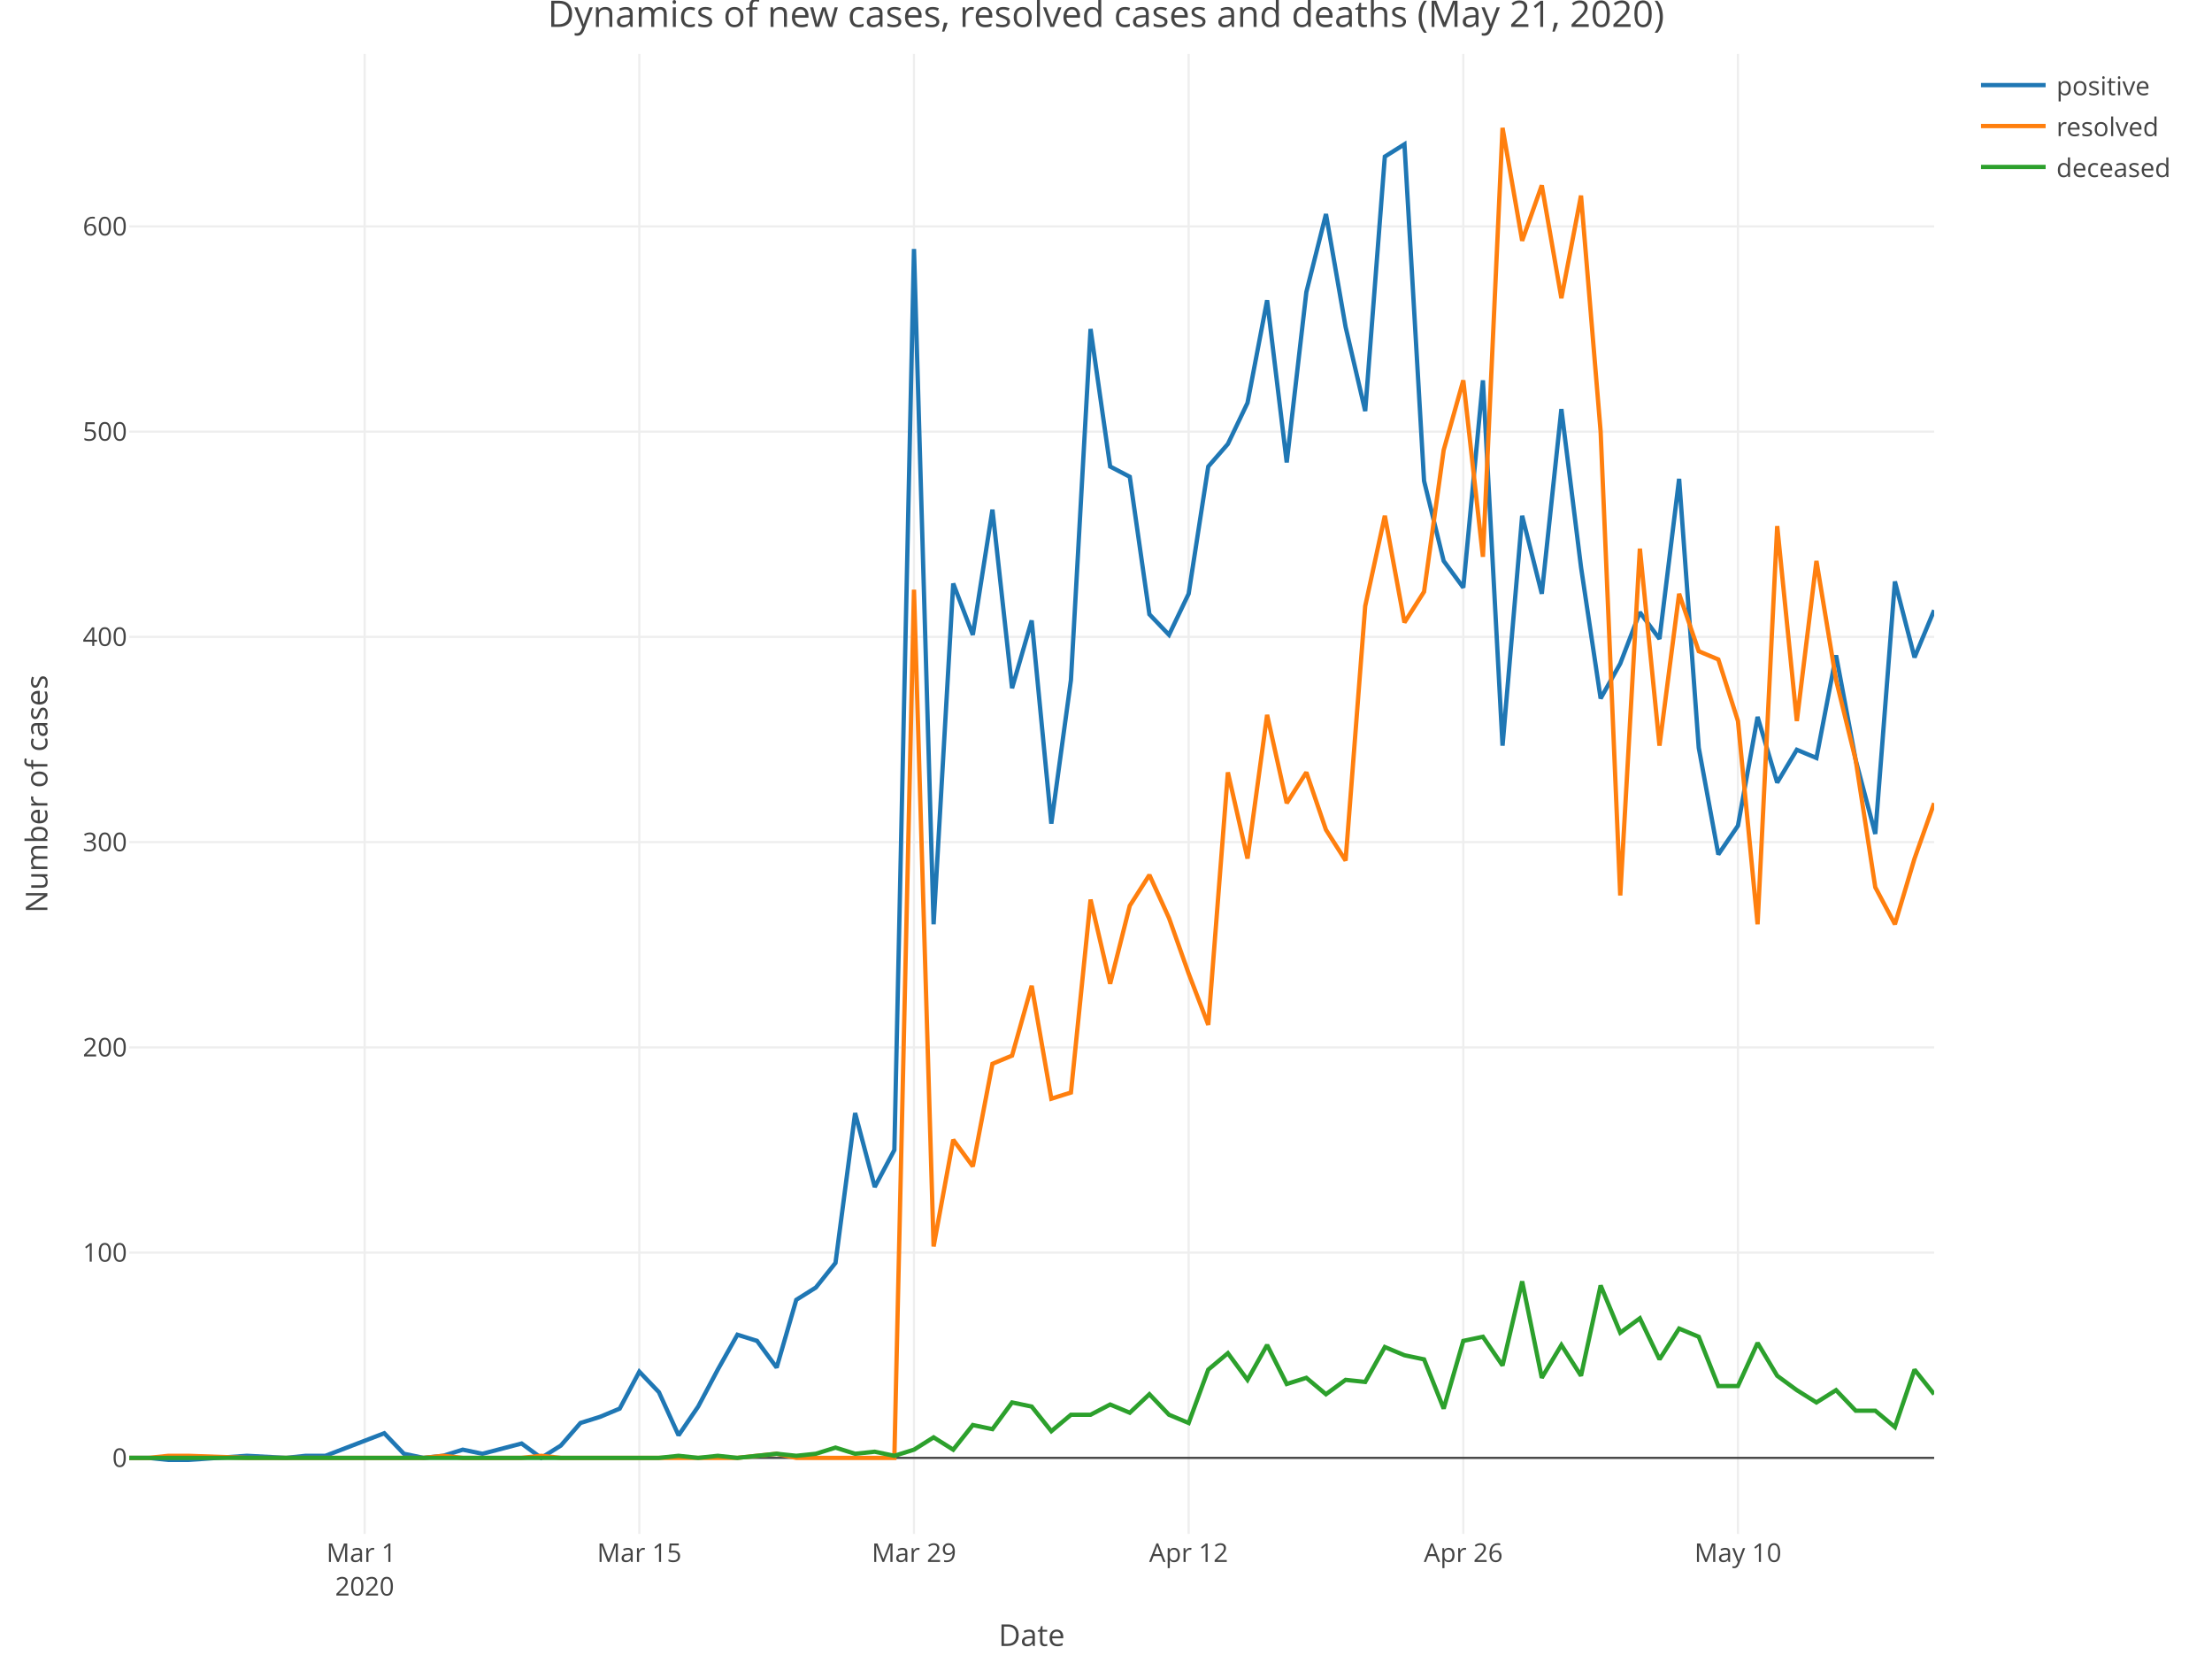
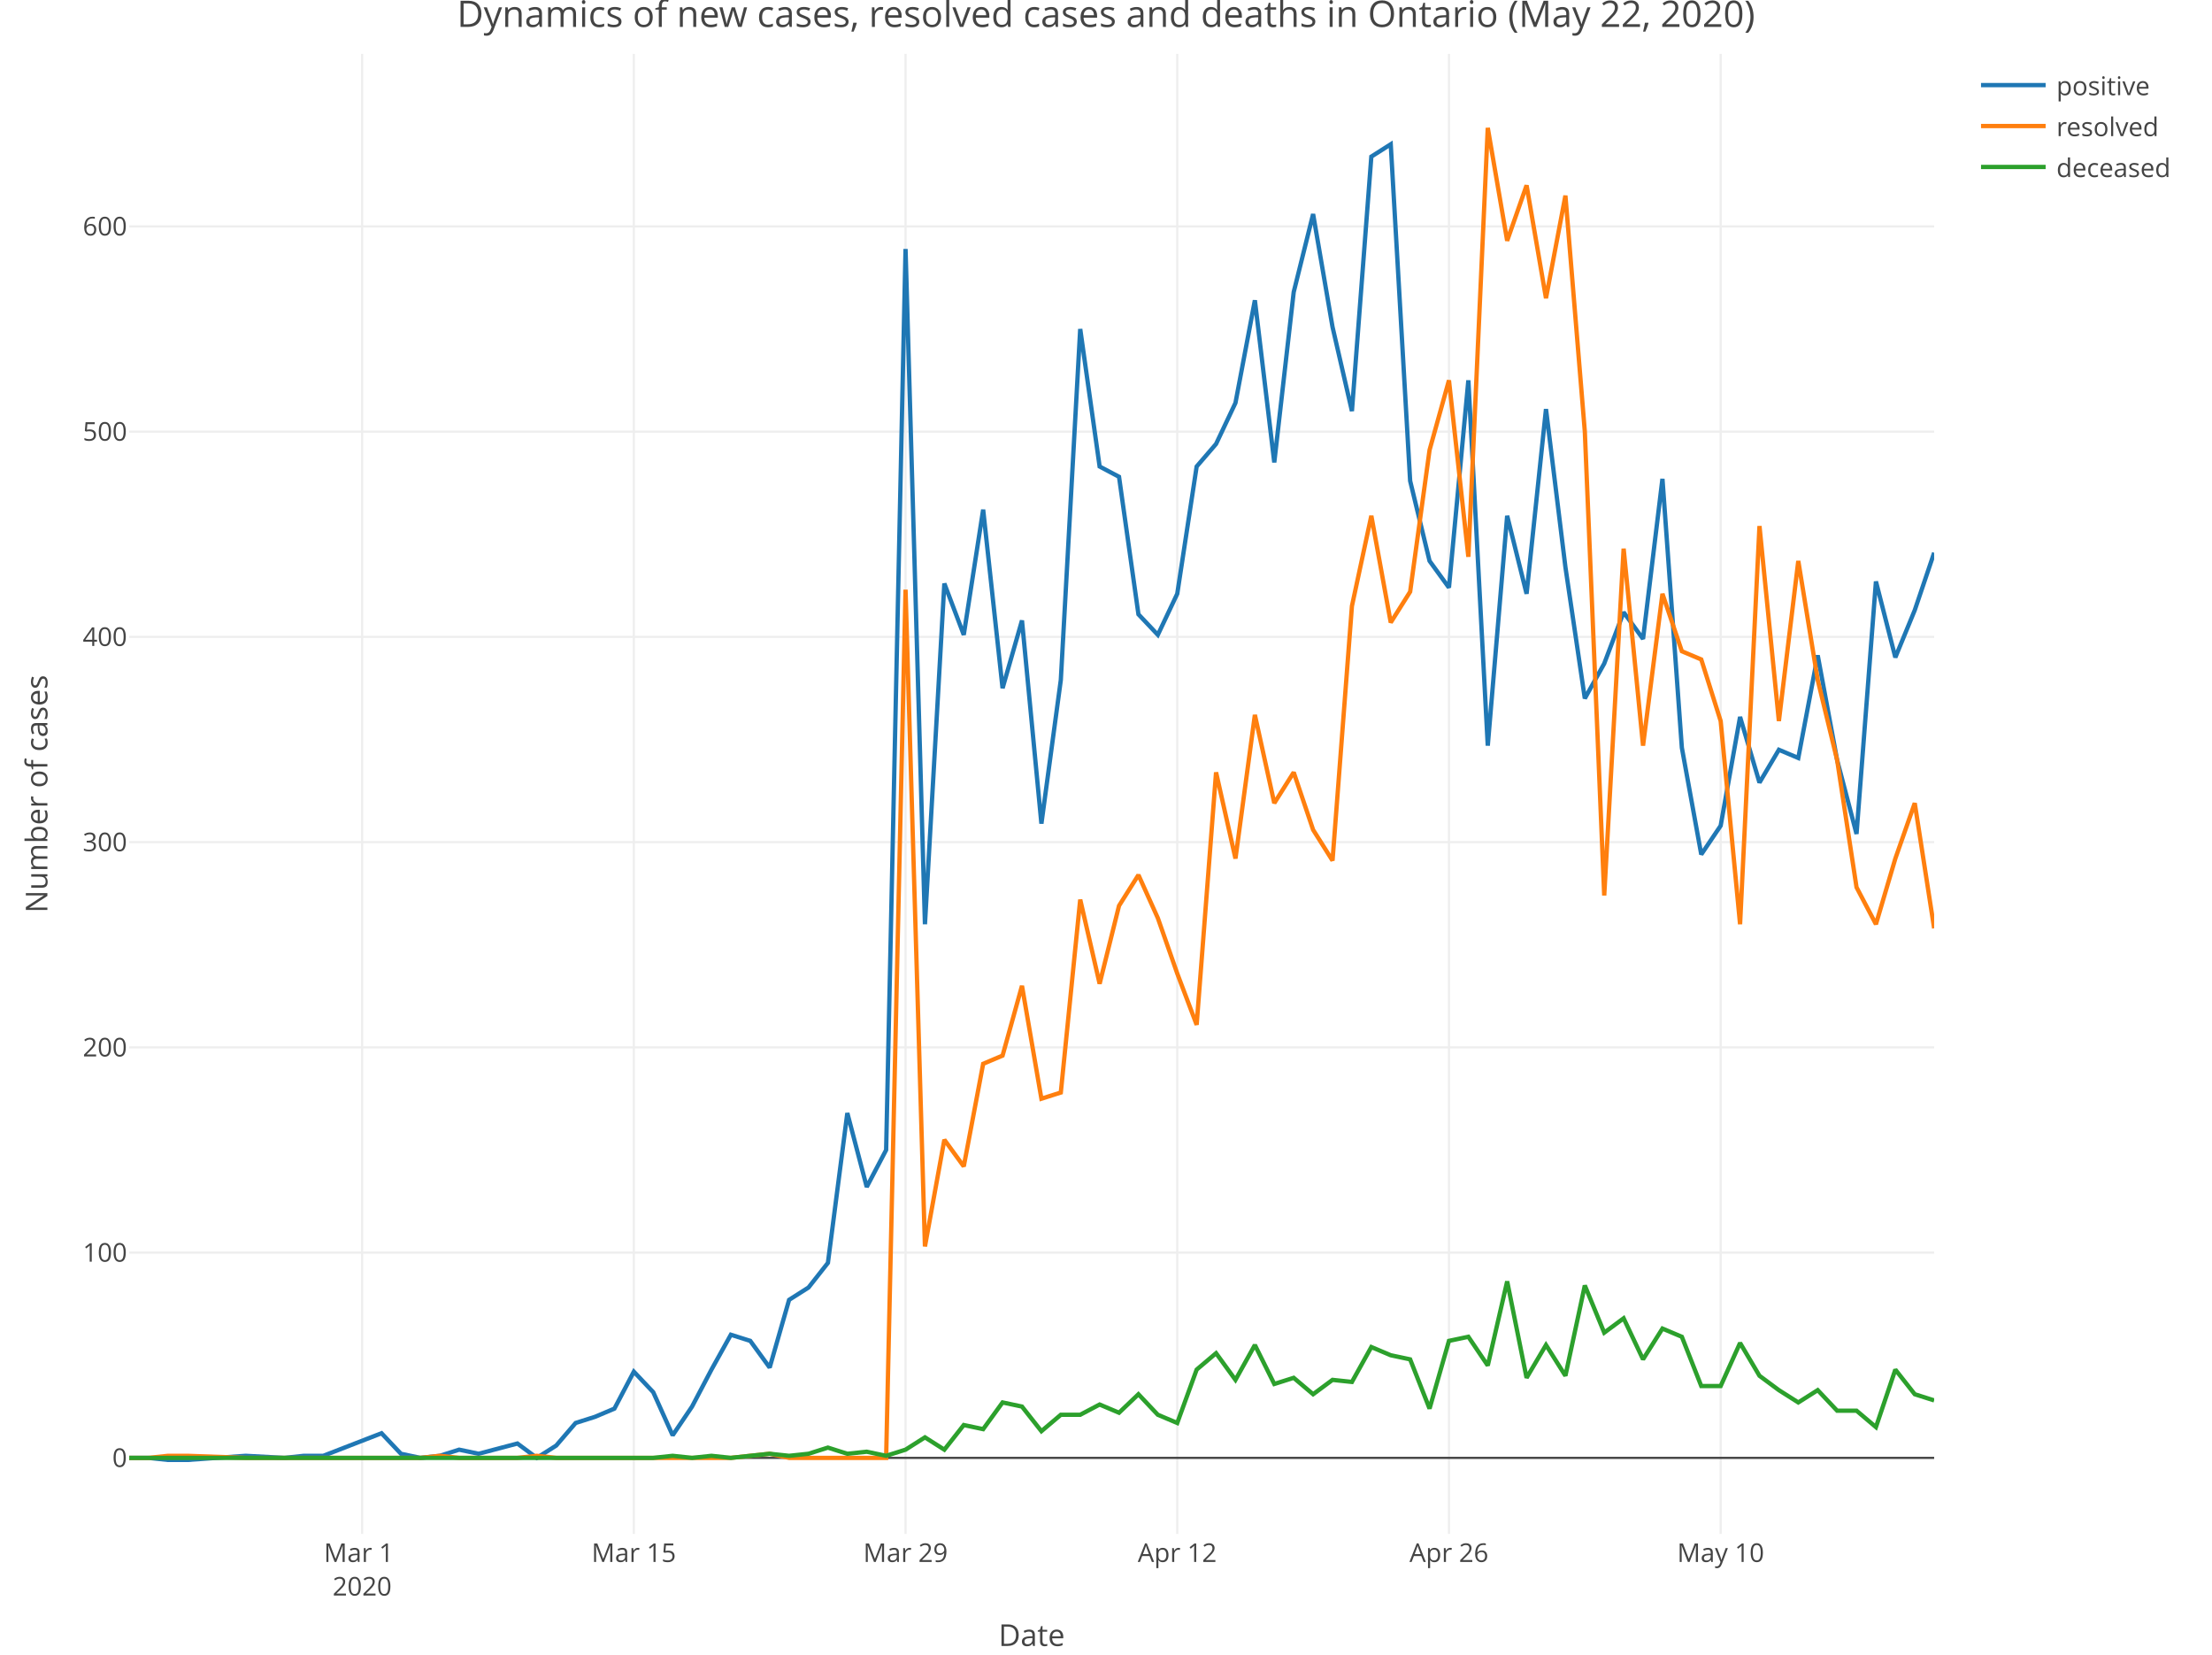
<svg xmlns="http://www.w3.org/2000/svg" class="main-svg" width="1027" height="768" style="" viewBox="0 0 1027 768">
  <rect x="0" y="0" width="1027" height="768" style="fill: rgb(255, 255, 255); fill-opacity: 1;" />
-   <defs id="defs-14c40d">
+   <defs id="defs-aa6aa7">
    <g class="clips">
-       <clipPath id="clip14c40dxyplot" class="plotclip">
+       <clipPath id="clipaa6aa7xyplot" class="plotclip">
        <rect width="838" height="687" />
      </clipPath>
-       <clipPath class="axesclip" id="clip14c40dx">
+       <clipPath class="axesclip" id="clipaa6aa7x">
        <rect x="60" y="0" width="838" height="768" />
      </clipPath>
-       <clipPath class="axesclip" id="clip14c40dy">
+       <clipPath class="axesclip" id="clipaa6aa7y">
        <rect x="0" y="25" width="1027" height="687" />
      </clipPath>
-       <clipPath class="axesclip" id="clip14c40dxy">
+       <clipPath class="axesclip" id="clipaa6aa7xy">
        <rect x="60" y="25" width="838" height="687" />
      </clipPath>
    </g>
    <g class="gradients" />
  </defs>
  <g class="bglayer" />
  <g class="layer-below">
    <g class="imagelayer" />
    <g class="shapelayer" />
  </g>
  <g class="cartesianlayer">
    <g class="subplot xy">
      <g class="layer-subplot">
        <g class="shapelayer" />
        <g class="imagelayer" />
      </g>
      <g class="gridlayer">
        <g class="x">
-           <path class="xgrid crisp" transform="translate(169.3,0)" d="M0,25v687" style="stroke: rgb(238, 238, 238); stroke-opacity: 1; stroke-width: 1px;" />
-           <path class="xgrid crisp" transform="translate(296.83,0)" d="M0,25v687" style="stroke: rgb(238, 238, 238); stroke-opacity: 1; stroke-width: 1px;" />
-           <path class="xgrid crisp" transform="translate(424.35,0)" d="M0,25v687" style="stroke: rgb(238, 238, 238); stroke-opacity: 1; stroke-width: 1px;" />
-           <path class="xgrid crisp" transform="translate(551.87,0)" d="M0,25v687" style="stroke: rgb(238, 238, 238); stroke-opacity: 1; stroke-width: 1px;" />
-           <path class="xgrid crisp" transform="translate(679.39,0)" d="M0,25v687" style="stroke: rgb(238, 238, 238); stroke-opacity: 1; stroke-width: 1px;" />
-           <path class="xgrid crisp" transform="translate(806.91,0)" d="M0,25v687" style="stroke: rgb(238, 238, 238); stroke-opacity: 1; stroke-width: 1px;" />
+           <path class="xgrid crisp" transform="translate(168.13,0)" d="M0,25v687" style="stroke: rgb(238, 238, 238); stroke-opacity: 1; stroke-width: 1px;" />
+           <path class="xgrid crisp" transform="translate(294.28,0)" d="M0,25v687" style="stroke: rgb(238, 238, 238); stroke-opacity: 1; stroke-width: 1px;" />
+           <path class="xgrid crisp" transform="translate(420.43,0)" d="M0,25v687" style="stroke: rgb(238, 238, 238); stroke-opacity: 1; stroke-width: 1px;" />
+           <path class="xgrid crisp" transform="translate(546.58,0)" d="M0,25v687" style="stroke: rgb(238, 238, 238); stroke-opacity: 1; stroke-width: 1px;" />
+           <path class="xgrid crisp" transform="translate(672.73,0)" d="M0,25v687" style="stroke: rgb(238, 238, 238); stroke-opacity: 1; stroke-width: 1px;" />
+           <path class="xgrid crisp" transform="translate(798.88,0)" d="M0,25v687" style="stroke: rgb(238, 238, 238); stroke-opacity: 1; stroke-width: 1px;" />
        </g>
        <g class="y">
          <path class="ygrid crisp" transform="translate(0,581.43)" d="M60,0h838" style="stroke: rgb(238, 238, 238); stroke-opacity: 1; stroke-width: 1px;" />
          <path class="ygrid crisp" transform="translate(0,486.16)" d="M60,0h838" style="stroke: rgb(238, 238, 238); stroke-opacity: 1; stroke-width: 1px;" />
          <path class="ygrid crisp" transform="translate(0,390.89)" d="M60,0h838" style="stroke: rgb(238, 238, 238); stroke-opacity: 1; stroke-width: 1px;" />
          <path class="ygrid crisp" transform="translate(0,295.62)" d="M60,0h838" style="stroke: rgb(238, 238, 238); stroke-opacity: 1; stroke-width: 1px;" />
          <path class="ygrid crisp" transform="translate(0,200.35)" d="M60,0h838" style="stroke: rgb(238, 238, 238); stroke-opacity: 1; stroke-width: 1px;" />
          <path class="ygrid crisp" transform="translate(0,105.08)" d="M60,0h838" style="stroke: rgb(238, 238, 238); stroke-opacity: 1; stroke-width: 1px;" />
        </g>
      </g>
      <g class="zerolinelayer">
        <path class="yzl zl crisp" transform="translate(0,676.7)" d="M60,0h838" style="stroke: rgb(68, 68, 68); stroke-opacity: 1; stroke-width: 1px;" />
      </g>
      <path class="xlines-below" />
      <path class="ylines-below" />
      <g class="overlines-below" />
      <g class="xaxislayer-below" />
      <g class="yaxislayer-below" />
      <g class="overaxes-below" />
-       <g class="plot" transform="translate(60, 25)" clip-path="url('#clip14c40dxyplot')">
+       <g class="plot" transform="translate(60, 25)" clip-path="url('#clipaa6aa7xyplot')">
        <g class="scatterlayer mlayer">
-           <g class="trace scatter tracecb0d48" style="stroke-miterlimit: 2; opacity: 1;">
+           <g class="trace scatter tracee73a0d" style="stroke-miterlimit: 2; opacity: 1;">
            <g class="fills" />
            <g class="errorbars" />
            <g class="lines">
-               <path class="js-line" d="M0,651.7L9.11,651.7L18.22,652.65L27.33,652.65L54.65,650.74L72.87,651.7L81.98,650.74L91.09,650.74L118.41,640.26L127.52,649.79L136.63,651.7L145.74,650.74L154.85,647.89L163.96,649.79L182.17,645.03L191.28,651.7L200.39,645.98L209.5,635.5L218.61,632.64L227.72,628.83L236.83,611.68L245.93,621.21L255.04,641.22L264.15,627.88L273.26,610.73L282.37,594.54L291.48,597.39L300.59,609.78L309.7,578.34L318.8,572.62L327.91,561.19L337.02,491.64L346.13,525.94L355.24,508.79L364.35,90.56L373.46,404L382.57,245.85L391.67,269.67L400.78,211.55L409.89,294.44L419,263L428.11,357.31L437.22,290.63L446.33,127.71L455.43,191.54L464.54,196.31L473.65,260.14L482.76,269.67L491.87,250.61L500.98,191.54L510.09,181.07L519.2,162.01L528.3,114.38L537.41,189.64L546.52,110.57L555.63,74.36L564.74,126.76L573.85,165.82L582.96,47.69L592.07,41.97L601.17,198.21L610.28,235.37L619.39,247.75L628.5,151.53L637.61,321.11L646.72,214.41L655.83,250.61L664.93,164.87L674.04,238.23L683.15,299.2L692.26,283L701.37,259.19L710.48,271.57L719.59,197.26L728.7,322.06L737.8,371.6L746.91,358.27L756.02,307.77L765.13,338.26L774.24,323.02L783.35,326.83L792.46,279.19L801.57,327.78L810.67,362.08L819.78,244.9L828.89,280.15L838,258.23" style="vector-effect: non-scaling-stroke; fill: none; stroke: rgb(31, 119, 180); stroke-opacity: 1; stroke-width: 2px; opacity: 1;" />
+               <path class="js-line" d="M0,651.7L9.01,651.7L18.02,652.65L27.03,652.65L54.06,650.74L72.09,651.7L81.1,650.74L90.11,650.74L117.14,640.26L126.15,649.79L135.16,651.7L144.17,650.74L153.18,647.89L162.19,649.79L180.22,645.03L189.23,651.7L198.24,645.98L207.25,635.5L216.26,632.64L225.27,628.83L234.28,611.68L243.29,621.21L252.3,641.22L261.31,627.88L270.32,610.73L279.33,594.54L288.34,597.39L297.35,609.78L306.37,578.34L315.38,572.62L324.39,561.19L333.4,491.64L342.41,525.94L351.42,508.79L360.43,90.56L369.44,404L378.45,245.85L387.46,269.67L396.47,211.55L405.48,294.44L414.49,263L423.51,357.31L432.52,290.63L441.53,127.71L450.54,191.54L459.55,196.31L468.56,260.14L477.57,269.67L486.58,250.61L495.59,191.54L504.6,181.07L513.61,162.01L522.62,114.38L531.63,189.64L540.65,110.57L549.66,74.36L558.67,126.76L567.68,165.82L576.69,47.69L585.7,41.97L594.71,198.21L603.72,235.37L612.73,247.75L621.74,151.53L630.75,321.11L639.76,214.41L648.77,250.61L657.78,164.87L666.8,238.23L675.81,299.2L684.82,283L693.83,259.19L702.84,271.57L711.85,197.26L720.86,322.06L729.87,371.6L738.88,358.27L747.89,307.77L756.9,338.26L765.91,323.02L774.92,326.83L783.94,279.19L792.95,327.78L801.96,362.08L810.97,244.9L819.98,280.15L828.99,258.23L838,231.56" style="vector-effect: non-scaling-stroke; fill: none; stroke: rgb(31, 119, 180); stroke-opacity: 1; stroke-width: 2px; opacity: 1;" />
            </g>
            <g class="points" />
            <g class="text" />
          </g>
-           <g class="trace scatter tracee07c00" style="stroke-miterlimit: 2; opacity: 1;">
+           <g class="trace scatter tracef21389" style="stroke-miterlimit: 2; opacity: 1;">
            <g class="fills" />
            <g class="errorbars" />
            <g class="lines">
-               <path class="js-line" d="M0,651.7L9.11,651.7L18.22,650.74L27.33,650.74L54.65,651.7L136.63,651.7L145.74,650.74L154.85,651.7L163.96,651.7L182.17,651.7L191.28,650.74L200.39,651.7L209.5,651.7L282.37,651.7L291.48,650.74L300.59,649.79L309.7,651.7L355.24,651.7L364.35,248.71L373.46,553.57L382.57,504.03L391.67,516.41L400.78,468.78L409.89,464.97L419,432.58L428.11,484.98L437.22,482.12L446.33,392.56L455.43,431.62L464.54,395.42L473.65,381.13L482.76,401.14L491.87,426.86L500.98,450.68L510.09,333.5L519.2,373.51L528.3,306.82L537.41,347.79L546.52,333.5L555.63,360.17L564.74,374.46L573.85,256.33L582.96,214.41L592.07,263.95L601.17,249.66L610.28,183.92L619.39,151.53L628.5,233.46L637.61,34.35L646.72,86.75L655.83,61.03L664.93,113.42L674.04,65.79L683.15,175.35L692.26,390.66L701.37,229.65L710.48,321.11L719.59,250.61L728.7,277.29L737.8,281.1L746.91,309.68L756.02,404L765.13,219.17L774.24,309.68L783.35,235.37L792.46,290.63L801.57,327.78L810.67,386.85L819.78,404L828.89,373.51L838,347.79" style="vector-effect: non-scaling-stroke; fill: none; stroke: rgb(255, 127, 14); stroke-opacity: 1; stroke-width: 2px; opacity: 1;" />
+               <path class="js-line" d="M0,651.7L9.01,651.7L18.02,650.74L27.03,650.74L54.06,651.7L135.16,651.7L144.17,650.74L153.18,651.7L162.19,651.7L180.22,651.7L189.23,650.74L198.24,651.7L207.25,651.7L279.33,651.7L288.34,650.74L297.35,649.79L306.37,651.7L351.42,651.7L360.43,248.71L369.44,553.57L378.45,504.03L387.46,516.41L396.47,468.78L405.48,464.97L414.49,432.58L423.51,484.98L432.52,482.12L441.53,392.56L450.54,431.62L459.55,395.42L468.56,381.13L477.57,401.14L486.58,426.86L495.59,450.68L504.6,333.5L513.61,373.51L522.62,306.82L531.63,347.79L540.65,333.5L549.66,360.17L558.67,374.46L567.68,256.33L576.69,214.41L585.7,263.95L594.71,249.66L603.72,183.92L612.73,151.53L621.74,233.46L630.75,34.35L639.76,86.75L648.77,61.03L657.78,113.42L666.8,65.79L675.81,175.35L684.82,390.66L693.83,229.65L702.84,321.11L711.85,250.61L720.86,277.29L729.87,281.1L738.88,309.68L747.89,404L756.9,219.17L765.91,309.68L774.92,235.37L783.94,290.63L792.95,327.78L801.96,386.85L810.97,404L819.98,373.51L828.99,347.79L838,405.9" style="vector-effect: non-scaling-stroke; fill: none; stroke: rgb(255, 127, 14); stroke-opacity: 1; stroke-width: 2px; opacity: 1;" />
            </g>
            <g class="points" />
            <g class="text" />
          </g>
-           <g class="trace scatter trace10ab29" style="stroke-miterlimit: 2; opacity: 1;">
+           <g class="trace scatter trace6f48aa" style="stroke-miterlimit: 2; opacity: 1;">
            <g class="fills" />
            <g class="errorbars" />
            <g class="lines">
-               <path class="js-line" d="M0,651.7L245.93,651.7L255.04,650.74L264.15,651.7L273.26,650.74L282.37,651.7L291.48,650.74L300.59,649.79L309.7,650.74L318.8,649.79L327.91,646.93L337.02,649.79L346.13,648.84L355.24,650.74L364.35,647.89L373.46,642.17L382.57,647.89L391.67,636.45L400.78,638.36L409.89,625.97L419,627.88L428.11,639.31L437.22,631.69L446.33,631.69L455.43,626.93L464.54,630.74L473.65,622.16L482.76,631.69L491.87,635.5L500.98,610.73L510.09,603.11L519.2,615.49L528.3,599.3L537.41,617.4L546.52,614.54L555.63,622.16L564.74,615.49L573.85,616.45L582.96,600.25L592.07,604.06L601.17,605.97L610.28,628.83L619.39,597.39L628.5,595.49L637.61,608.83L646.72,569.77L655.83,614.54L664.93,599.3L674.04,613.59L683.15,571.67L692.26,593.58L701.37,586.91L710.48,605.97L719.59,591.68L728.7,595.49L737.8,618.35L746.91,618.35L756.02,598.35L765.13,613.59L774.24,620.26L783.35,625.97L792.46,620.26L801.57,629.79L810.67,629.79L819.78,637.41L828.89,610.73L838,622.16" style="vector-effect: non-scaling-stroke; fill: none; stroke: rgb(44, 160, 44); stroke-opacity: 1; stroke-width: 2px; opacity: 1;" />
+               <path class="js-line" d="M0,651.7L243.29,651.7L252.3,650.74L261.31,651.7L270.32,650.74L279.33,651.7L288.34,650.74L297.35,649.79L306.37,650.74L315.38,649.79L324.39,646.93L333.4,649.79L342.41,648.84L351.42,650.74L360.43,647.89L369.44,642.17L378.45,647.89L387.46,636.45L396.47,638.36L405.48,625.97L414.49,627.88L423.51,639.31L432.52,631.69L441.53,631.69L450.54,626.93L459.55,630.74L468.56,622.16L477.57,631.69L486.58,635.5L495.59,610.73L504.6,603.11L513.61,615.49L522.62,599.3L531.63,617.4L540.65,614.54L549.66,622.16L558.67,615.49L567.68,616.45L576.69,600.25L585.7,604.06L594.71,605.97L603.72,628.83L612.73,597.39L621.74,595.49L630.75,608.83L639.76,569.77L648.77,614.54L657.78,599.3L666.8,613.59L675.81,571.67L684.82,593.58L693.83,586.91L702.84,605.97L711.85,591.68L720.86,595.49L729.87,618.35L738.88,618.35L747.89,598.35L756.9,613.59L765.91,620.26L774.92,625.97L783.94,620.26L792.95,629.79L801.96,629.79L810.97,637.41L819.98,610.73L828.99,622.16L838,625.02" style="vector-effect: non-scaling-stroke; fill: none; stroke: rgb(44, 160, 44); stroke-opacity: 1; stroke-width: 2px; opacity: 1;" />
            </g>
            <g class="points" />
            <g class="text" />
          </g>
        </g>
      </g>
      <g class="overplot" />
      <path class="xlines-above crisp" style="fill: none;" d="M0,0" />
      <path class="ylines-above crisp" style="fill: none;" d="M0,0" />
      <g class="overlines-above" />
      <g class="xaxislayer-above">
        <g class="xtick">
-           <text text-anchor="middle" x="0" y="725" transform="translate(169.3,0)" style="font-family: 'Open Sans', verdana, arial, sans-serif; font-size: 12px; fill: rgb(68, 68, 68); fill-opacity: 1; white-space: pre;">
+           <text text-anchor="middle" x="0" y="725" transform="translate(168.13,0)" style="font-family: 'Open Sans', verdana, arial, sans-serif; font-size: 12px; fill: rgb(68, 68, 68); fill-opacity: 1; white-space: pre;">
            <tspan class="line" dy="0em" x="0" y="725">Mar 1</tspan>
            <tspan class="line" dy="1.3em" x="0" y="725">2020</tspan>
          </text>
        </g>
        <g class="xtick">
-           <text text-anchor="middle" x="0" y="725" transform="translate(296.83,0)" style="font-family: 'Open Sans', verdana, arial, sans-serif; font-size: 12px; fill: rgb(68, 68, 68); fill-opacity: 1; white-space: pre;">Mar 15</text>
-         </g>
-         <g class="xtick">
-           <text text-anchor="middle" x="0" y="725" transform="translate(424.35,0)" style="font-family: 'Open Sans', verdana, arial, sans-serif; font-size: 12px; fill: rgb(68, 68, 68); fill-opacity: 1; white-space: pre;">Mar 29</text>
-         </g>
-         <g class="xtick">
-           <text text-anchor="middle" x="0" y="725" transform="translate(551.87,0)" style="font-family: 'Open Sans', verdana, arial, sans-serif; font-size: 12px; fill: rgb(68, 68, 68); fill-opacity: 1; white-space: pre;">Apr 12</text>
-         </g>
-         <g class="xtick">
-           <text text-anchor="middle" x="0" y="725" transform="translate(679.39,0)" style="font-family: 'Open Sans', verdana, arial, sans-serif; font-size: 12px; fill: rgb(68, 68, 68); fill-opacity: 1; white-space: pre;">Apr 26</text>
-         </g>
-         <g class="xtick">
-           <text text-anchor="middle" x="0" y="725" transform="translate(806.91,0)" style="font-family: 'Open Sans', verdana, arial, sans-serif; font-size: 12px; fill: rgb(68, 68, 68); fill-opacity: 1; white-space: pre;">May 10</text>
+           <text text-anchor="middle" x="0" y="725" transform="translate(294.28,0)" style="font-family: 'Open Sans', verdana, arial, sans-serif; font-size: 12px; fill: rgb(68, 68, 68); fill-opacity: 1; white-space: pre;">Mar 15</text>
+         </g>
+         <g class="xtick">
+           <text text-anchor="middle" x="0" y="725" transform="translate(420.43,0)" style="font-family: 'Open Sans', verdana, arial, sans-serif; font-size: 12px; fill: rgb(68, 68, 68); fill-opacity: 1; white-space: pre;">Mar 29</text>
+         </g>
+         <g class="xtick">
+           <text text-anchor="middle" x="0" y="725" transform="translate(546.58,0)" style="font-family: 'Open Sans', verdana, arial, sans-serif; font-size: 12px; fill: rgb(68, 68, 68); fill-opacity: 1; white-space: pre;">Apr 12</text>
+         </g>
+         <g class="xtick">
+           <text text-anchor="middle" x="0" y="725" transform="translate(672.73,0)" style="font-family: 'Open Sans', verdana, arial, sans-serif; font-size: 12px; fill: rgb(68, 68, 68); fill-opacity: 1; white-space: pre;">Apr 26</text>
+         </g>
+         <g class="xtick">
+           <text text-anchor="middle" x="0" y="725" transform="translate(798.88,0)" style="font-family: 'Open Sans', verdana, arial, sans-serif; font-size: 12px; fill: rgb(68, 68, 68); fill-opacity: 1; white-space: pre;">May 10</text>
        </g>
      </g>
      <g class="yaxislayer-above">
        <g class="ytick">
          <text text-anchor="end" x="59" y="4.2" transform="translate(0,676.7)" style="font-family: 'Open Sans', verdana, arial, sans-serif; font-size: 12px; fill: rgb(68, 68, 68); fill-opacity: 1; white-space: pre;">0</text>
        </g>
        <g class="ytick">
          <text text-anchor="end" x="59" y="4.2" transform="translate(0,581.43)" style="font-family: 'Open Sans', verdana, arial, sans-serif; font-size: 12px; fill: rgb(68, 68, 68); fill-opacity: 1; white-space: pre;">100</text>
        </g>
        <g class="ytick">
          <text text-anchor="end" x="59" y="4.2" transform="translate(0,486.16)" style="font-family: 'Open Sans', verdana, arial, sans-serif; font-size: 12px; fill: rgb(68, 68, 68); fill-opacity: 1; white-space: pre;">200</text>
        </g>
        <g class="ytick">
          <text text-anchor="end" x="59" y="4.2" transform="translate(0,390.89)" style="font-family: 'Open Sans', verdana, arial, sans-serif; font-size: 12px; fill: rgb(68, 68, 68); fill-opacity: 1; white-space: pre;">300</text>
        </g>
        <g class="ytick">
          <text text-anchor="end" x="59" y="4.2" transform="translate(0,295.62)" style="font-family: 'Open Sans', verdana, arial, sans-serif; font-size: 12px; fill: rgb(68, 68, 68); fill-opacity: 1; white-space: pre;">400</text>
        </g>
        <g class="ytick">
          <text text-anchor="end" x="59" y="4.2" transform="translate(0,200.35)" style="font-family: 'Open Sans', verdana, arial, sans-serif; font-size: 12px; fill: rgb(68, 68, 68); fill-opacity: 1; white-space: pre;">500</text>
        </g>
        <g class="ytick">
          <text text-anchor="end" x="59" y="4.2" transform="translate(0,105.08)" style="font-family: 'Open Sans', verdana, arial, sans-serif; font-size: 12px; fill: rgb(68, 68, 68); fill-opacity: 1; white-space: pre;">600</text>
        </g>
      </g>
      <g class="overaxes-above" />
    </g>
  </g>
  <g class="polarlayer" />
  <g class="ternarylayer" />
  <g class="geolayer" />
  <g class="funnelarealayer" />
  <g class="pielayer" />
  <g class="treemaplayer" />
  <g class="sunburstlayer" />
  <g class="glimages" />
-   <defs id="topdefs-14c40d">
+   <defs id="topdefs-aa6aa7">
    <g class="clips" />
-     <clipPath id="legend14c40d">
+     <clipPath id="legendaa6aa7">
      <rect width="102" height="67" x="0" y="0" />
    </clipPath>
  </defs>
  <g class="layer-above">
    <g class="imagelayer" />
    <g class="shapelayer" />
  </g>
  <g class="infolayer">
    <g class="legend" pointer-events="all" transform="translate(914.76, 25)">
      <rect class="bg" shape-rendering="crispEdges" style="stroke: rgb(68, 68, 68); stroke-opacity: 1; fill: rgb(255, 255, 255); fill-opacity: 1; stroke-width: 0px;" width="102" height="67" x="0" y="0" />
-       <g class="scrollbox" transform="translate(0, 0)" clip-path="url('#legend14c40d')">
+       <g class="scrollbox" transform="translate(0, 0)" clip-path="url('#legendaa6aa7')">
        <g class="groups">
          <g class="traces" style="opacity: 1;" transform="translate(0, 14.5)">
            <text class="legendtext user-select-none" text-anchor="start" x="40" y="4.68" style="font-family: 'Open Sans', verdana, arial, sans-serif; font-size: 12px; fill: rgb(68, 68, 68); fill-opacity: 1; white-space: pre;">positive</text>
            <g class="layers" style="opacity: 1;">
              <g class="legendfill" />
              <g class="legendlines">
                <path class="js-line" d="M5,0h30" style="fill: none; stroke: rgb(31, 119, 180); stroke-opacity: 1; stroke-width: 2px;" />
              </g>
              <g class="legendsymbols">
                <g class="legendpoints" />
              </g>
            </g>
            <rect class="legendtoggle" pointer-events="all" x="0" y="-9.5" width="96.109" height="19" style="cursor: pointer; fill: rgb(0, 0, 0); fill-opacity: 0;" />
          </g>
          <g class="traces" style="opacity: 1;" transform="translate(0, 33.5)">
            <text class="legendtext user-select-none" text-anchor="start" x="40" y="4.68" style="font-family: 'Open Sans', verdana, arial, sans-serif; font-size: 12px; fill: rgb(68, 68, 68); fill-opacity: 1; white-space: pre;">resolved</text>
            <g class="layers" style="opacity: 1;">
              <g class="legendfill" />
              <g class="legendlines">
                <path class="js-line" d="M5,0h30" style="fill: none; stroke: rgb(255, 127, 14); stroke-opacity: 1; stroke-width: 2px;" />
              </g>
              <g class="legendsymbols">
                <g class="legendpoints" />
              </g>
            </g>
            <rect class="legendtoggle" pointer-events="all" x="0" y="-9.5" width="96.109" height="19" style="cursor: pointer; fill: rgb(0, 0, 0); fill-opacity: 0;" />
          </g>
          <g class="traces" style="opacity: 1;" transform="translate(0, 52.5)">
            <text class="legendtext user-select-none" text-anchor="start" x="40" y="4.68" style="font-family: 'Open Sans', verdana, arial, sans-serif; font-size: 12px; fill: rgb(68, 68, 68); fill-opacity: 1; white-space: pre;">deceased</text>
            <g class="layers" style="opacity: 1;">
              <g class="legendfill" />
              <g class="legendlines">
                <path class="js-line" d="M5,0h30" style="fill: none; stroke: rgb(44, 160, 44); stroke-opacity: 1; stroke-width: 2px;" />
              </g>
              <g class="legendsymbols">
                <g class="legendpoints" />
              </g>
            </g>
            <rect class="legendtoggle" pointer-events="all" x="0" y="-9.5" width="96.109" height="19" style="cursor: pointer; fill: rgb(0, 0, 0); fill-opacity: 0;" />
          </g>
        </g>
      </g>
      <rect class="scrollbar" rx="20" ry="3" width="0" height="0" style="fill: rgb(128, 139, 164); fill-opacity: 1;" x="0" y="0" />
    </g>
    <g class="g-gtitle">
-       <text class="gtitle" x="513.5" y="12.5" text-anchor="middle" dy="0em" style="font-family: 'Open Sans', verdana, arial, sans-serif; font-size: 17px; fill: rgb(68, 68, 68); opacity: 1; font-weight: normal; white-space: pre;">Dynamics of new cases, resolved cases and deaths (May 21, 2020)</text>
+       <text class="gtitle" x="513.5" y="12.5" text-anchor="middle" dy="0em" style="font-family: 'Open Sans', verdana, arial, sans-serif; font-size: 17px; fill: rgb(68, 68, 68); opacity: 1; font-weight: normal; white-space: pre;">Dynamics of new cases, resolved cases and deaths in Ontario (May 22, 2020)</text>
    </g>
    <g class="g-xtitle">
      <text class="xtitle" x="479" y="764" text-anchor="middle" style="font-family: 'Open Sans', verdana, arial, sans-serif; font-size: 14px; fill: rgb(68, 68, 68); opacity: 1; font-weight: normal; white-space: pre;">Date</text>
    </g>
    <g class="g-ytitle">
      <text class="ytitle" transform="rotate(-90,22,368.5)" x="22" y="368.5" text-anchor="middle" style="font-family: 'Open Sans', verdana, arial, sans-serif; font-size: 14px; fill: rgb(68, 68, 68); opacity: 1; font-weight: normal; white-space: pre;">Number of cases</text>
    </g>
  </g>
</svg>
